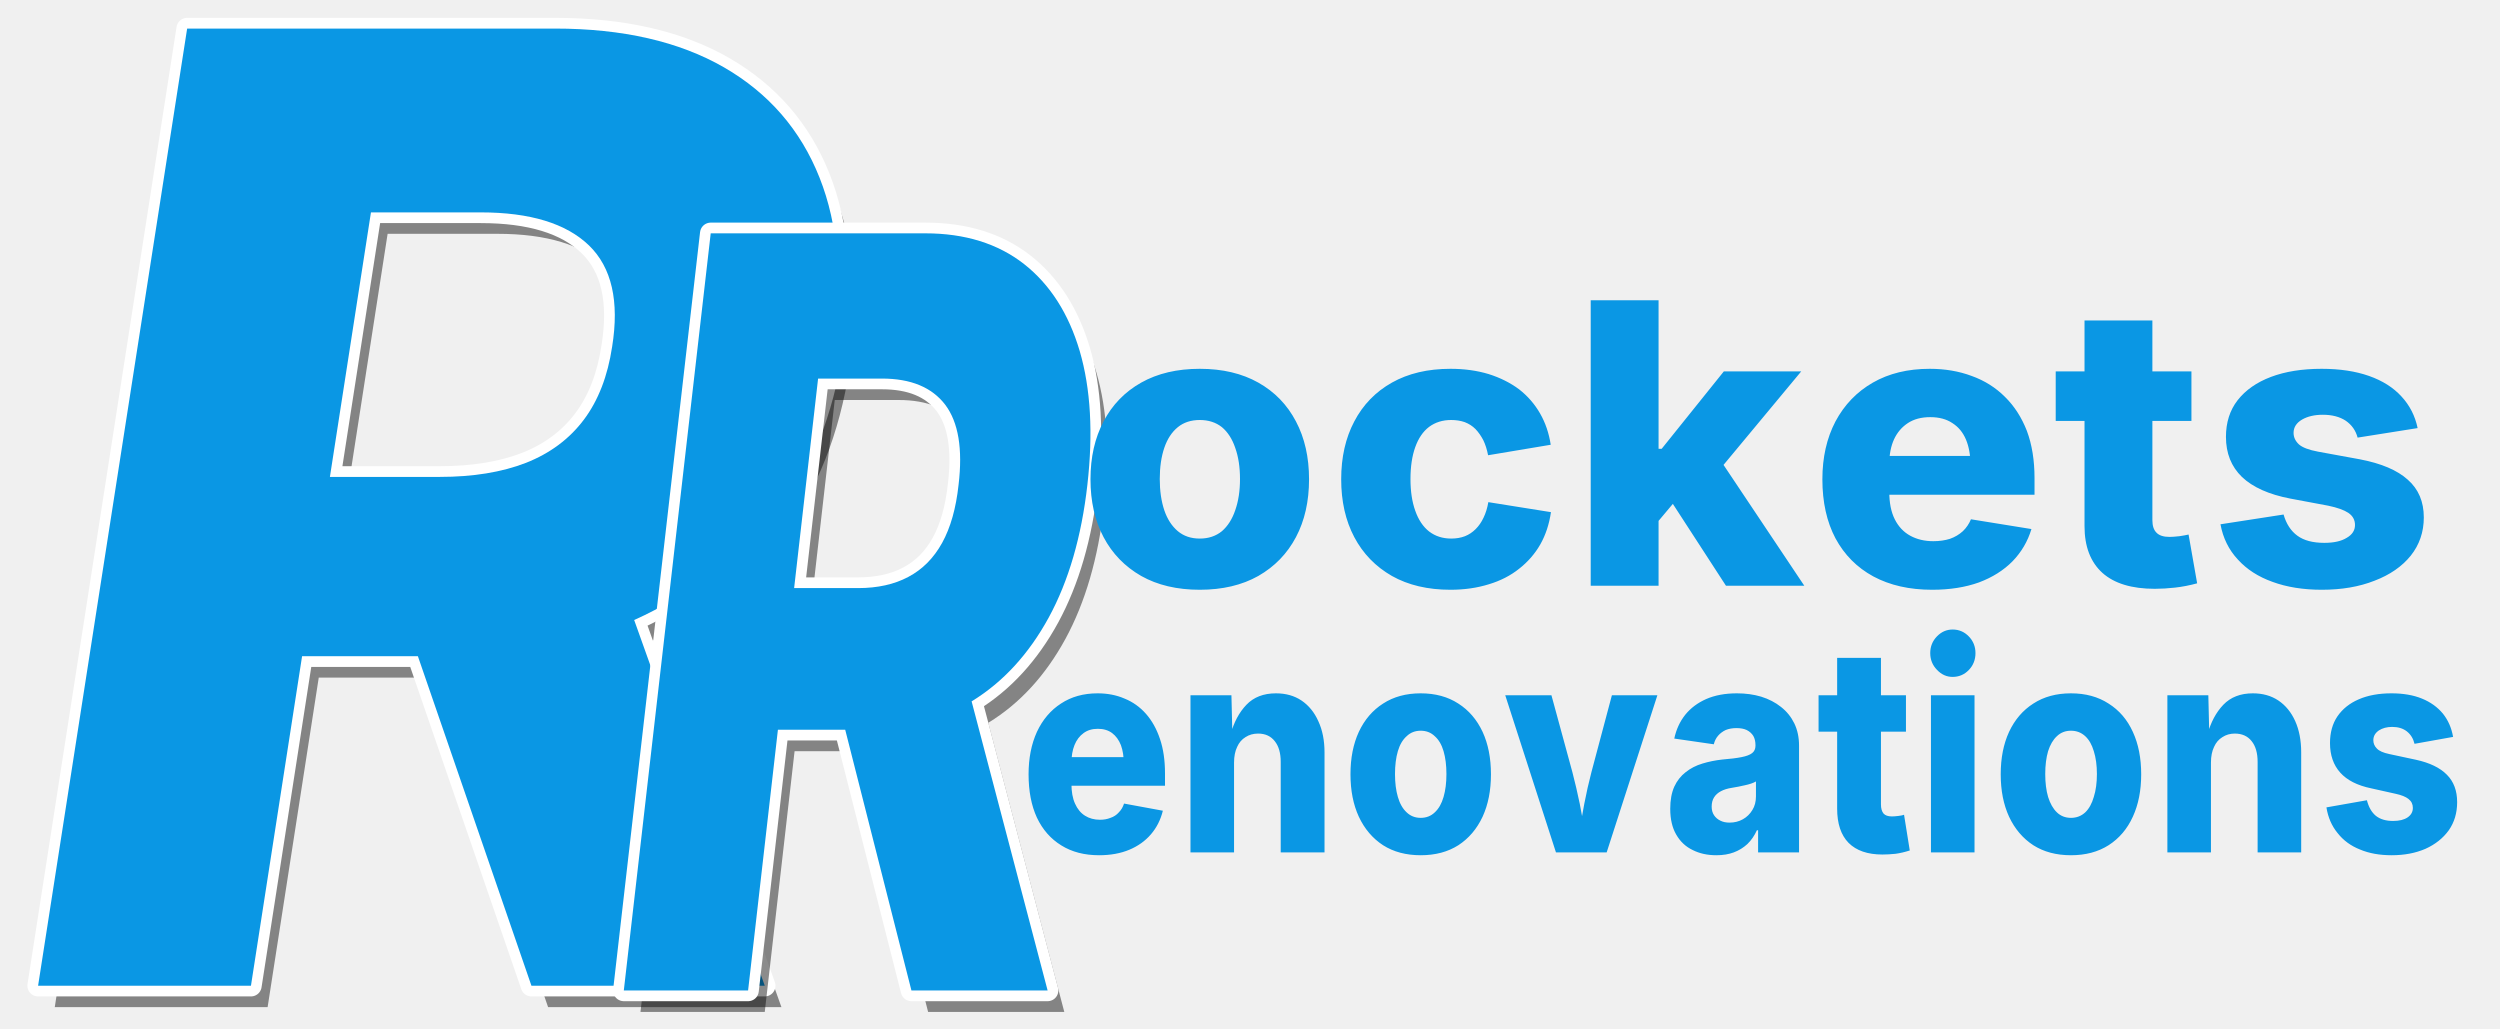
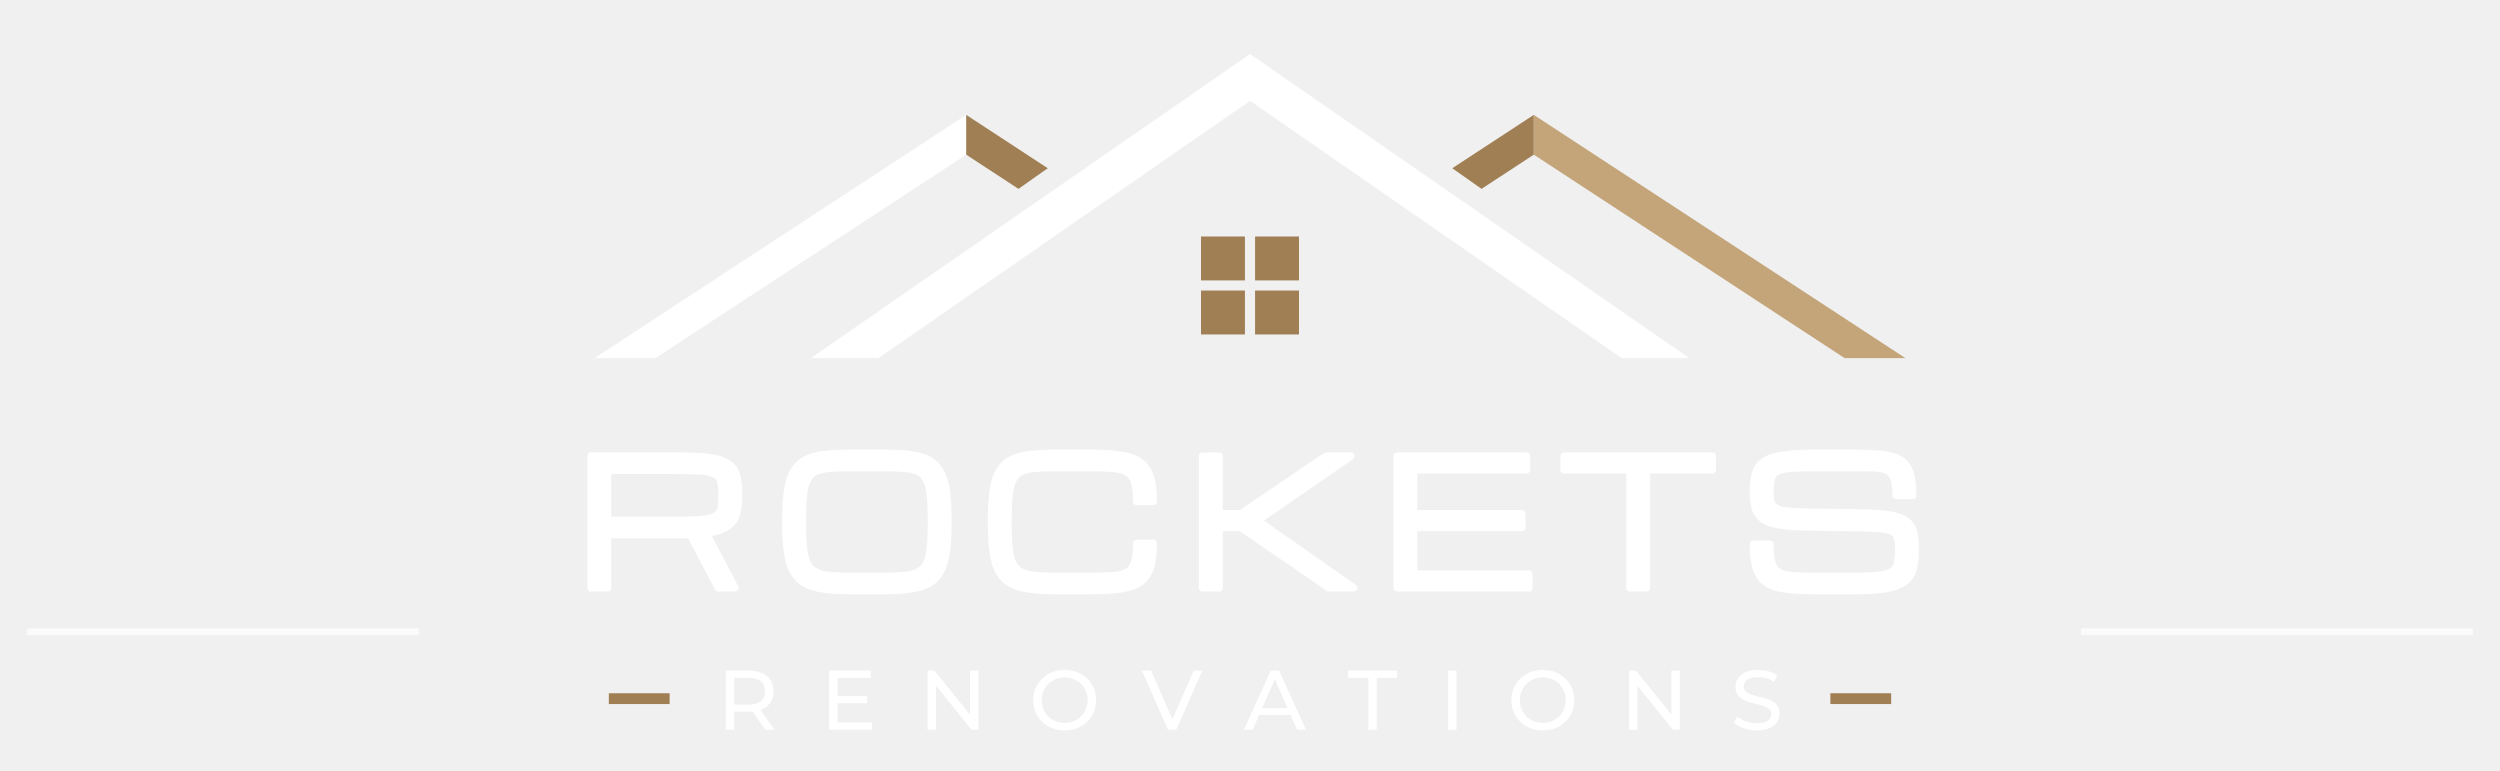
- <svg xmlns="http://www.w3.org/2000/svg" viewBox="20 30 1050 432" role="img" aria-label="Rockets Renovations">
-   <path d="M36.0 444.0 98.6 42.0H253.0Q295.8 42.0 324.1 58.3Q352.3 74.6 364.2 104.6Q376.1 134.5 369.8 175.6Q363.5 216.8 341.9 246.0Q320.4 275.1 286.6 290.3Q252.8 305.6 209.5 305.6H111.0L122.6 230.3H204.7Q225.7 230.3 240.9 224.4Q256.1 218.4 265.2 206.3Q274.3 194.2 277.1 175.6Q281.7 147.0 267.4 133.1Q253.0 119.2 221.9 119.2H175.8L125.4 444.0ZM243.2 444.0 179.9 260.3H275.6L341.2 444.0Z" transform="translate(7 9)" fill="#000000" opacity=".45" />
-   <path d="M36.0 444.0 98.6 42.0H253.0Q295.8 42.0 324.1 58.3Q352.3 74.6 364.2 104.6Q376.1 134.5 369.8 175.6Q363.5 216.8 341.9 246.0Q320.4 275.1 286.6 290.3Q252.8 305.6 209.5 305.6H111.0L122.6 230.3H204.7Q225.7 230.3 240.9 224.4Q256.1 218.4 265.2 206.3Q274.3 194.2 277.1 175.6Q281.7 147.0 267.4 133.1Q253.0 119.2 221.9 119.2H175.8L125.4 444.0ZM243.2 444.0 179.9 260.3H275.6L341.2 444.0Z" fill="#0a97e4" stroke="#ffffff" stroke-width="9" stroke-linejoin="round" paint-order="stroke" />
-   <path d="M282.0 446.0 318.5 128.0H408.6Q433.6 128.0 450.1 140.9Q466.5 153.8 473.5 177.5Q480.4 201.2 476.7 233.6Q473.0 266.3 460.5 289.3Q447.9 312.4 428.2 324.5Q408.5 336.5 383.2 336.5H325.7L332.5 277.0H380.4Q392.7 277.0 401.5 272.3Q410.4 267.6 415.7 258.0Q421.0 248.4 422.6 233.6Q425.3 211.0 417.0 200.0Q408.6 189.0 390.4 189.0H363.6L334.2 446.0ZM402.8 446.0 365.9 300.7H421.8L460.0 446.0Z" transform="translate(7 9)" fill="#000000" opacity=".45" />
-   <path d="M282.0 446.0 318.5 128.0H408.6Q433.6 128.0 450.1 140.9Q466.5 153.8 473.5 177.5Q480.4 201.2 476.7 233.6Q473.0 266.3 460.5 289.3Q447.9 312.4 428.2 324.5Q408.5 336.5 383.2 336.5H325.7L332.5 277.0H380.4Q392.7 277.0 401.5 272.3Q410.4 267.6 415.7 258.0Q421.0 248.4 422.6 233.6Q425.3 211.0 417.0 200.0Q408.6 189.0 390.4 189.0H363.6L334.2 446.0ZM402.8 446.0 365.9 300.7H421.8L460.0 446.0Z" fill="#0a97e4" stroke="#ffffff" stroke-width="9" stroke-linejoin="round" paint-order="stroke" />
-   <path d="M523.9 277.7Q509.6 277.7 499.3 271.9Q489.0 266.0 483.5 255.6Q478.0 245.2 478.0 231.3Q478.0 217.4 483.5 207.0Q489.0 196.5 499.3 190.7Q509.6 184.9 523.9 184.9Q538.2 184.9 548.5 190.7Q558.8 196.5 564.3 207.0Q569.8 217.4 569.8 231.3Q569.8 245.2 564.3 255.6Q558.8 266.0 548.5 271.9Q538.2 277.7 523.9 277.7ZM523.9 256.2Q529.4 256.2 533.2 253.1Q536.9 249.9 538.8 244.3Q540.8 238.6 540.8 231.2Q540.8 223.7 538.8 218.1Q536.9 212.5 533.2 209.4Q529.4 206.4 523.9 206.4Q518.4 206.4 514.7 209.4Q510.9 212.5 509.0 218.1Q507.1 223.7 507.1 231.2Q507.1 238.6 509.0 244.3Q510.9 249.9 514.7 253.1Q518.4 256.2 523.9 256.2ZM629.2 277.7Q614.9 277.7 604.6 271.9Q594.3 266.0 588.8 255.6Q583.3 245.2 583.3 231.3Q583.3 217.4 588.8 207.0Q594.3 196.5 604.6 190.7Q614.9 184.9 629.2 184.9Q637.9 184.9 645.2 187.1Q652.5 189.4 658.0 193.5Q663.4 197.7 666.8 203.6Q670.2 209.5 671.3 216.8L645.0 221.2Q644.3 217.6 643.0 214.9Q641.6 212.2 639.7 210.2Q637.8 208.3 635.2 207.3Q632.6 206.4 629.5 206.4Q624.1 206.4 620.2 209.3Q616.4 212.2 614.4 217.8Q612.4 223.4 612.4 231.2Q612.4 238.9 614.4 244.5Q616.4 250.2 620.2 253.2Q624.1 256.2 629.5 256.2Q632.7 256.2 635.3 255.2Q637.8 254.2 639.8 252.2Q641.8 250.2 643.1 247.4Q644.5 244.5 645.1 240.9L671.4 245.1Q670.3 252.7 666.9 258.7Q663.5 264.6 658.0 268.9Q652.6 273.2 645.3 275.4Q637.9 277.7 629.2 277.7ZM713.8 252.1V218.5H717.9L744.0 186.0H776.5L738.2 232.1H730.6ZM688.1 276.0V156.1H716.6V276.0ZM744.9 276.0 720.5 238.4 739.3 218.4 777.8 276.0ZM831.5 277.7Q817.2 277.7 806.8 272.1Q796.5 266.5 790.9 256.1Q785.4 245.7 785.4 231.3Q785.4 217.5 790.9 207.0Q796.5 196.5 806.6 190.7Q816.7 184.9 830.5 184.9Q840.1 184.9 848.1 187.9Q856.2 190.8 862.1 196.7Q868.0 202.5 871.3 211.0Q874.5 219.6 874.5 230.8V237.8H795.6V221.5H860.9L847.6 225.4Q847.6 219.1 845.7 214.6Q843.8 210.1 840.0 207.7Q836.3 205.2 830.7 205.2Q825.1 205.2 821.3 207.7Q817.5 210.2 815.5 214.5Q813.5 218.9 813.5 224.8V236.6Q813.5 243.5 815.8 248.1Q818.1 252.7 822.3 255.0Q826.5 257.3 832.0 257.3Q835.8 257.3 839.0 256.3Q842.1 255.2 844.4 253.1Q846.6 251.0 847.8 248.1L873.2 252.2Q870.9 259.9 865.3 265.7Q859.7 271.4 851.2 274.6Q842.6 277.7 831.5 277.7ZM940.4 186.0V206.8H883.4V186.0ZM895.5 164.6H924.0V248.5Q924.0 252.0 925.7 253.7Q927.4 255.5 931.2 255.5Q932.7 255.5 935.4 255.2Q938.0 254.8 939.2 254.5L942.8 275.0Q938.0 276.3 933.5 276.8Q929.0 277.3 925.0 277.3Q910.5 277.3 903.0 270.6Q895.5 263.8 895.5 251.0ZM995.2 277.7Q983.5 277.7 974.5 274.4Q965.5 271.2 959.9 265.0Q954.2 258.9 952.6 250.2L979.1 246.1Q980.8 252.0 984.9 255.0Q989.0 258.0 996.2 258.0Q1002.2 258.0 1005.6 255.9Q1009.1 253.9 1009.1 250.5Q1009.1 247.3 1006.3 245.4Q1003.6 243.6 997.9 242.4L981.9 239.4Q968.4 236.8 961.6 230.3Q954.9 223.8 954.9 213.5Q954.9 204.4 959.8 198.1Q964.8 191.7 973.8 188.3Q982.8 184.9 995.1 184.9Q1006.5 184.9 1015.0 187.9Q1023.5 190.9 1028.6 196.5Q1033.8 202.1 1035.4 209.8L1010.2 213.8Q1009.0 209.3 1005.2 206.7Q1001.4 204.2 995.6 204.2Q990.4 204.2 986.9 206.2Q983.3 208.3 983.3 211.8Q983.3 214.5 985.5 216.6Q987.7 218.6 993.6 219.7L1011.1 222.9Q1024.7 225.5 1031.3 231.5Q1038.0 237.4 1038.0 247.3Q1038.0 256.5 1032.5 263.4Q1027.0 270.2 1017.3 273.9Q1007.7 277.7 995.2 277.7Z" fill="#0a97e4" />
-   <path d="M481.6 389.2Q472.4 389.2 465.8 385.1Q459.1 381.0 455.5 373.4Q452.0 365.8 452.0 355.2Q452.0 345.1 455.5 337.4Q459.1 329.7 465.6 325.5Q472.1 321.2 481.0 321.2Q487.2 321.2 492.3 323.4Q497.5 325.5 501.3 329.8Q505.1 334.1 507.2 340.4Q509.3 346.6 509.3 354.8V360.0H458.5V348.0H500.6L492.0 350.9Q492.0 346.3 490.8 343.0Q489.5 339.7 487.1 337.9Q484.7 336.1 481.1 336.1Q477.5 336.1 475.1 337.9Q472.6 339.7 471.3 342.9Q470.0 346.1 470.0 350.5V359.1Q470.0 364.2 471.5 367.5Q473.0 370.9 475.7 372.6Q478.4 374.3 482.0 374.3Q484.4 374.3 486.4 373.5Q488.5 372.8 489.9 371.2Q491.4 369.7 492.1 367.5L508.4 370.5Q507.0 376.2 503.4 380.4Q499.8 384.6 494.3 386.9Q488.8 389.2 481.6 389.2ZM538.3 350.3V388.0H520.0V322.0H537.2L537.6 338.6H536.8Q538.9 330.8 543.5 326.0Q548.1 321.2 555.9 321.2Q562.1 321.2 566.6 324.2Q571.2 327.3 573.7 332.9Q576.3 338.5 576.3 346.0V388.0H557.9V350.0Q557.9 344.4 555.4 341.3Q552.9 338.1 548.4 338.1Q545.4 338.1 543.1 339.6Q540.8 341.0 539.6 343.7Q538.3 346.4 538.3 350.3ZM616.7 389.2Q607.5 389.2 600.9 385.0Q594.3 380.7 590.7 373.0Q587.2 365.4 587.2 355.2Q587.2 345.0 590.7 337.4Q594.3 329.7 600.9 325.5Q607.5 321.2 616.7 321.2Q625.9 321.2 632.5 325.5Q639.1 329.7 642.7 337.4Q646.2 345.0 646.2 355.2Q646.2 365.4 642.7 373.0Q639.1 380.7 632.5 385.0Q625.9 389.2 616.7 389.2ZM616.7 373.5Q620.2 373.5 622.6 371.2Q625.1 368.9 626.3 364.7Q627.5 360.6 627.5 355.1Q627.5 349.6 626.3 345.5Q625.1 341.4 622.6 339.2Q620.2 336.9 616.7 336.9Q613.2 336.9 610.8 339.2Q608.3 341.4 607.1 345.5Q605.9 349.6 605.9 355.1Q605.9 360.6 607.1 364.7Q608.3 368.9 610.8 371.2Q613.2 373.5 616.7 373.5ZM673.5 388.0 652.2 322.0H671.6L680.4 354.3Q682.1 360.8 683.5 367.6Q684.8 374.4 686.1 381.9H682.8Q684.1 374.4 685.4 367.6Q686.7 360.8 688.4 354.3L697.0 322.0H716.1L694.8 388.0ZM740.9 389.2Q735.2 389.2 730.9 387.0Q726.5 384.9 724.0 380.5Q721.5 376.2 721.5 369.7Q721.5 364.2 723.2 360.4Q724.9 356.7 728.0 354.3Q731.0 351.9 735.0 350.7Q738.9 349.5 743.4 349.0Q748.4 348.6 751.4 348.0Q754.5 347.4 755.9 346.3Q757.3 345.2 757.3 343.2V343.0Q757.3 340.7 756.4 339.1Q755.4 337.5 753.6 336.6Q751.9 335.8 749.3 335.8Q746.8 335.8 744.8 336.6Q742.9 337.5 741.6 339.0Q740.3 340.5 739.8 342.6L723.2 340.2Q724.4 334.5 727.8 330.2Q731.2 326.0 736.6 323.6Q742.1 321.2 749.5 321.2Q755.0 321.2 759.7 322.6Q764.5 324.1 768.0 326.9Q771.6 329.7 773.6 333.8Q775.6 337.9 775.6 343.2V388.0H758.4V378.7H757.9Q756.3 382.2 753.9 384.5Q751.4 386.8 748.2 388.0Q745.0 389.2 740.9 389.2ZM746.4 375.5Q749.5 375.5 752.0 374.1Q754.5 372.7 756.0 370.2Q757.5 367.8 757.5 364.5V358.2Q756.7 358.7 755.5 359.1Q754.3 359.5 752.9 359.8Q751.5 360.1 750.1 360.4Q748.7 360.7 747.3 360.9Q744.7 361.3 742.8 362.3Q740.9 363.3 739.9 364.9Q738.9 366.5 738.9 368.8Q738.9 370.9 739.9 372.4Q740.9 373.9 742.6 374.7Q744.2 375.5 746.4 375.5ZM820.5 322.0V337.3H783.8V322.0ZM791.6 306.3H810.0V367.8Q810.0 370.4 811.1 371.7Q812.2 372.9 814.6 372.9Q815.6 372.9 817.3 372.7Q819.0 372.5 819.7 372.2L822.1 387.2Q819.0 388.2 816.1 388.6Q813.2 388.9 810.6 388.9Q801.3 388.9 796.4 384.0Q791.6 379.1 791.6 369.6ZM831.0 388.0V322.0H849.3V388.0ZM840.1 314.3Q836.3 314.3 833.5 311.3Q830.7 308.4 830.7 304.3Q830.7 300.2 833.5 297.3Q836.3 294.4 840.1 294.4Q844.1 294.4 846.9 297.3Q849.7 300.2 849.7 304.3Q849.7 308.5 846.9 311.4Q844.1 314.3 840.1 314.3ZM889.8 389.2Q880.6 389.2 874.0 385.0Q867.4 380.7 863.8 373.0Q860.3 365.4 860.3 355.2Q860.3 345.0 863.8 337.4Q867.4 329.7 874.0 325.5Q880.6 321.2 889.8 321.2Q899.0 321.2 905.6 325.5Q912.3 329.7 915.8 337.4Q919.3 345.0 919.3 355.2Q919.3 365.4 915.8 373.0Q912.3 380.7 905.6 385.0Q899.0 389.2 889.8 389.2ZM889.8 373.5Q893.3 373.5 895.8 371.2Q898.2 368.9 899.4 364.7Q900.7 360.6 900.7 355.1Q900.7 349.6 899.4 345.5Q898.2 341.4 895.8 339.2Q893.3 336.9 889.8 336.9Q886.3 336.9 883.9 339.2Q881.5 341.4 880.2 345.5Q879.0 349.6 879.0 355.1Q879.0 360.6 880.2 364.7Q881.5 368.9 883.9 371.2Q886.3 373.5 889.8 373.5ZM948.6 350.3V388.0H930.3V322.0H947.5L947.9 338.6H947.1Q949.2 330.8 953.8 326.0Q958.4 321.2 966.2 321.2Q972.4 321.2 976.9 324.2Q981.5 327.3 984.0 332.9Q986.5 338.5 986.5 346.0V388.0H968.2V350.0Q968.2 344.4 965.7 341.3Q963.2 338.1 958.6 338.1Q955.7 338.1 953.4 339.6Q951.1 341.0 949.9 343.7Q948.6 346.4 948.6 350.3ZM1024.5 389.2Q1016.9 389.2 1011.2 386.8Q1005.4 384.5 1001.8 379.9Q998.1 375.4 997.1 369.1L1014.1 366.1Q1015.2 370.4 1017.8 372.6Q1020.5 374.8 1025.1 374.8Q1029.0 374.8 1031.2 373.3Q1033.4 371.8 1033.4 369.3Q1033.4 367.0 1031.6 365.6Q1029.9 364.2 1026.2 363.4L1015.9 361.1Q1007.2 359.3 1002.9 354.5Q998.6 349.7 998.6 342.1Q998.6 335.5 1001.7 330.9Q1004.9 326.2 1010.7 323.7Q1016.5 321.2 1024.4 321.2Q1031.8 321.2 1037.2 323.4Q1042.6 325.6 1046.0 329.7Q1049.3 333.8 1050.3 339.5L1034.1 342.4Q1033.3 339.1 1030.9 337.2Q1028.5 335.3 1024.7 335.3Q1021.4 335.3 1019.1 336.8Q1016.8 338.4 1016.8 340.9Q1016.8 342.9 1018.3 344.4Q1019.7 345.9 1023.5 346.7L1034.7 349.1Q1043.4 351.0 1047.7 355.4Q1052.0 359.7 1052.0 366.9Q1052.0 373.7 1048.5 378.7Q1044.9 383.7 1038.7 386.5Q1032.5 389.2 1024.5 389.2Z" fill="#0a97e4" />
+ <svg xmlns="http://www.w3.org/2000/svg" viewBox="0 0 370 114" role="img" aria-label="Rockets Renovations">
+   <mask id="m" maskUnits="userSpaceOnUse" x="0" y="-80" width="400" height="200">
+     <rect x="0" y="-80" width="400" height="200" fill="#fff" />
+     <path d="M185,3.8 L115.2,53 L115.2,60 L254.8,60 L254.8,53 Z" fill="#000" />
+   </mask>
+   <g mask="url(#m)">
+     <path d="M143,17 L88,53 L97,53 L143,22.89 Z" fill="#ffffff" />
+     <path d="M143,17 L198,53 L189,53 L143,22.89 Z" fill="#a07f55" />
+     <path d="M227,17 L172,53 L181,53 L227,22.89 Z" fill="#a07f55" />
+     <path d="M227,17 L282,53 L273,53 L227,22.89 Z" fill="#c4a57a" />
+   </g>
+   <path d="M185,8 L120,53 L130,53 L185,14.92 Z" fill="#ffffff" />
+   <path d="M185,8 L250,53 L240,53 L185,14.92 Z" fill="#ffffff" />
+   <rect x="177.75" y="35.00" width="6.50" height="6.50" fill="#a07f55" />
+   <rect x="177.75" y="43.00" width="6.50" height="6.50" fill="#a07f55" />
+   <rect x="185.75" y="35.00" width="6.50" height="6.50" fill="#a07f55" />
+   <rect x="185.75" y="43.00" width="6.50" height="6.50" fill="#a07f55" />
+   <path d="M87.479 67.5H100.529Q103.386 67.5 105.131 67.754Q106.877 68.008 107.778 68.63Q108.68 69.252 108.997 70.331Q109.315 71.41 109.315 73.061V73.568Q109.315 75.092 108.953 76.19Q108.591 77.288 107.563 77.967Q106.534 78.646 104.516 78.926L108.756 87.0H106.318L102.167 79.104Q101.913 79.116 101.64 79.116Q101.367 79.116 101.075 79.116H89.916V87.0H87.479ZM89.916 77.009H100.694Q102.865 77.009 104.116 76.863Q105.366 76.717 105.957 76.349Q106.547 75.98 106.712 75.308Q106.877 74.635 106.877 73.568V73.061Q106.877 71.854 106.649 71.156Q106.42 70.458 105.734 70.128Q105.049 69.798 103.691 69.703Q102.332 69.607 100.06 69.607H89.916ZM125.743 87.406Q122.887 87.406 121.046 87.019Q119.205 86.632 118.17 85.591Q117.136 84.55 116.723 82.595Q116.31 80.64 116.31 77.504V76.996Q116.31 74.406 116.564 72.648Q116.818 70.89 117.44 69.785Q118.062 68.681 119.135 68.097Q120.208 67.513 121.833 67.303Q123.458 67.094 125.743 67.094H130.859Q133.144 67.094 134.769 67.303Q136.394 67.513 137.467 68.097Q138.54 68.681 139.162 69.785Q139.784 70.89 140.038 72.648Q140.292 74.406 140.292 76.996V77.504Q140.292 80.64 139.879 82.595Q139.467 84.55 138.432 85.591Q137.397 86.632 135.557 87.019Q133.716 87.406 130.859 87.406ZM125.743 85.299H130.859Q132.675 85.299 133.919 85.172Q135.163 85.045 135.944 84.626Q136.725 84.207 137.137 83.356Q137.55 82.506 137.702 81.084Q137.854 79.662 137.854 77.504V76.996Q137.854 74.762 137.702 73.314Q137.55 71.867 137.137 71.029Q136.725 70.191 135.944 69.804Q135.163 69.417 133.919 69.309Q132.675 69.201 130.859 69.201H125.743Q123.928 69.201 122.683 69.309Q121.439 69.417 120.659 69.804Q119.878 70.191 119.465 71.029Q119.053 71.867 118.9 73.314Q118.748 74.762 118.748 76.996V77.504Q118.748 79.662 118.9 81.084Q119.053 82.506 119.465 83.356Q119.878 84.207 120.659 84.626Q121.439 85.045 122.683 85.172Q123.928 85.299 125.743 85.299ZM146.742 77.504V76.996Q146.742 74.406 146.996 72.648Q147.25 70.89 147.872 69.785Q148.494 68.681 149.567 68.097Q150.639 67.513 152.264 67.303Q153.889 67.094 156.175 67.094H161.291Q163.906 67.094 165.702 67.341Q167.499 67.589 168.597 68.319Q169.695 69.049 170.19 70.464Q170.685 71.88 170.685 74.216H168.248Q168.248 72.375 167.918 71.353Q167.588 70.331 166.807 69.874Q166.026 69.417 164.68 69.309Q163.335 69.201 161.291 69.201H156.175Q154.359 69.201 153.115 69.309Q151.871 69.417 151.09 69.804Q150.309 70.191 149.897 71.029Q149.484 71.867 149.332 73.314Q149.179 74.762 149.179 76.996V77.504Q149.179 79.662 149.332 81.084Q149.484 82.506 149.897 83.356Q150.309 84.207 151.09 84.626Q151.871 85.045 153.115 85.172Q154.359 85.299 156.175 85.299H161.291Q163.335 85.299 164.68 85.21Q166.026 85.121 166.807 84.689Q167.588 84.258 167.918 83.249Q168.248 82.239 168.248 80.411H170.685Q170.685 82.747 170.19 84.144Q169.695 85.54 168.597 86.245Q167.499 86.949 165.702 87.178Q163.906 87.406 161.291 87.406H156.175Q153.318 87.406 151.477 87.019Q149.636 86.632 148.602 85.591Q147.567 84.55 147.154 82.595Q146.742 80.64 146.742 77.504ZM177.986 87.0V67.5H180.423V76.031H183.661L196.267 67.5H199.923L186.111 77.047L200.33 87.0H196.673L183.673 78.062H180.423V87.0ZM206.78 87.0V67.5H225.924V69.531H209.217V76.031H225.226V78.062H209.217V84.969H226.28V87.0ZM241.235 87.0V69.531H231.485V67.5H253.423V69.531H243.673V87.0ZM281.011 81.363Q281.011 80.233 280.833 79.586Q280.655 78.938 280.033 78.627Q279.411 78.316 278.103 78.221Q276.796 78.126 274.523 78.088L267.465 77.986Q264.85 77.948 263.263 77.669Q261.676 77.39 260.863 76.787Q260.051 76.184 259.778 75.168Q259.505 74.152 259.505 72.629Q259.505 70.966 259.879 69.887Q260.254 68.808 261.238 68.198Q262.222 67.589 264.024 67.341Q265.827 67.094 268.683 67.094H274.117Q276.707 67.094 278.433 67.259Q280.16 67.424 281.176 68.021Q282.191 68.617 282.629 69.874Q283.067 71.131 283.067 73.327H280.63Q280.63 71.626 280.306 70.756Q279.982 69.887 279.24 69.569Q278.497 69.252 277.24 69.227Q275.983 69.201 274.117 69.201H268.81Q266.538 69.201 265.173 69.29Q263.808 69.379 263.11 69.696Q262.412 70.014 262.177 70.712Q261.942 71.41 261.942 72.629Q261.942 73.657 262.107 74.279Q262.272 74.901 262.85 75.225Q263.428 75.549 264.634 75.669Q265.84 75.79 267.922 75.815L275.488 75.917Q278.154 75.955 279.747 76.228Q281.341 76.501 282.134 77.11Q282.928 77.72 283.188 78.754Q283.448 79.789 283.448 81.363Q283.448 83.077 283.124 84.239Q282.801 85.4 281.874 86.099Q280.947 86.797 279.195 87.102Q277.443 87.406 274.587 87.406H268.645Q266.043 87.406 264.278 87.178Q262.514 86.949 261.466 86.257Q260.419 85.565 259.962 84.194Q259.505 82.823 259.505 80.538H261.942Q261.942 82.328 262.234 83.306Q262.526 84.283 263.256 84.708Q263.986 85.134 265.3 85.216Q266.614 85.299 268.645 85.299H274.46Q276.732 85.299 278.053 85.153Q279.373 85.007 280.008 84.594Q280.642 84.182 280.827 83.407Q281.011 82.633 281.011 81.363Z" fill="#ffffff" stroke="#ffffff" stroke-width="1.1" stroke-linejoin="round" />
+   <path d="M107.419 108.0V99.25H110.831Q112.531 99.25 113.506 100.056Q114.481 100.862 114.481 102.3Q114.481 103.25 114.044 103.931Q113.606 104.612 112.794 104.975Q111.981 105.338 110.831 105.338H108.106L108.669 104.763V108.0ZM113.269 108.0 111.044 104.825H112.381L114.631 108.0ZM108.669 104.888 108.106 104.275H110.794Q111.994 104.275 112.612 103.756Q113.231 103.237 113.231 102.3Q113.231 101.362 112.612 100.85Q111.994 100.338 110.794 100.338H108.106L108.669 99.713ZM122.706 108.0V99.25H128.881V100.338H123.956V106.912H129.056V108.0ZM123.844 104.088V103.025H128.344V104.088ZM137.281 108.0V99.25H138.306L144.094 106.438H143.556V99.25H144.806V108.0H143.781L137.994 100.812H138.531V108.0ZM157.581 108.1Q156.581 108.1 155.725 107.762Q154.869 107.425 154.244 106.819Q153.619 106.213 153.269 105.4Q152.919 104.588 152.919 103.625Q152.919 102.662 153.269 101.85Q153.619 101.037 154.244 100.431Q154.869 99.825 155.719 99.488Q156.569 99.15 157.581 99.15Q158.581 99.15 159.425 99.481Q160.269 99.812 160.9 100.419Q161.531 101.025 161.875 101.838Q162.219 102.65 162.219 103.625Q162.219 104.6 161.875 105.412Q161.531 106.225 160.9 106.831Q160.269 107.438 159.425 107.769Q158.581 108.1 157.581 108.1ZM157.581 106.987Q158.306 106.987 158.925 106.737Q159.544 106.487 160 106.031Q160.456 105.575 160.712 104.963Q160.969 104.35 160.969 103.625Q160.969 102.9 160.712 102.287Q160.456 101.675 160 101.219Q159.544 100.763 158.925 100.513Q158.306 100.263 157.581 100.263Q156.844 100.263 156.225 100.513Q155.606 100.763 155.144 101.219Q154.681 101.675 154.425 102.287Q154.169 102.9 154.169 103.625Q154.169 104.35 154.425 104.963Q154.681 105.575 155.144 106.031Q155.606 106.487 156.225 106.737Q156.844 106.987 157.581 106.987ZM172.856 108.0 169.006 99.25H170.356L173.894 107.325H173.119L176.681 99.25H177.931L174.094 108.0ZM184.106 108.0 188.069 99.25H189.306L193.281 108.0H191.969L188.431 99.95H188.931L185.394 108.0ZM185.794 105.812 186.131 104.812H191.056L191.419 105.812ZM202.519 108.0V100.338H199.519V99.25H206.756V100.338H203.756V108.0ZM214.319 108.0V99.25H215.569V108.0ZM228.344 108.1Q227.344 108.1 226.487 107.762Q225.631 107.425 225.006 106.819Q224.381 106.213 224.031 105.4Q223.681 104.588 223.681 103.625Q223.681 102.662 224.031 101.85Q224.381 101.037 225.006 100.431Q225.631 99.825 226.481 99.488Q227.331 99.15 228.344 99.15Q229.344 99.15 230.187 99.481Q231.031 99.812 231.662 100.419Q232.294 101.025 232.637 101.838Q232.981 102.65 232.981 103.625Q232.981 104.6 232.637 105.412Q232.294 106.225 231.662 106.831Q231.031 107.438 230.187 107.769Q229.344 108.1 228.344 108.1ZM228.344 106.987Q229.069 106.987 229.687 106.737Q230.306 106.487 230.762 106.031Q231.219 105.575 231.475 104.963Q231.731 104.35 231.731 103.625Q231.731 102.9 231.475 102.287Q231.219 101.675 230.762 101.219Q230.306 100.763 229.687 100.513Q229.069 100.263 228.344 100.263Q227.606 100.263 226.987 100.513Q226.369 100.763 225.906 101.219Q225.444 101.675 225.187 102.287Q224.931 102.9 224.931 103.625Q224.931 104.35 225.187 104.963Q225.444 105.575 225.906 106.031Q226.369 106.487 226.987 106.737Q227.606 106.987 228.344 106.987ZM241.094 108.0V99.25H242.119L247.906 106.438H247.369V99.25H248.619V108.0H247.594L241.806 100.812H242.344V108.0ZM259.994 108.1Q258.994 108.1 258.081 107.794Q257.169 107.487 256.644 107.0L257.106 106.025Q257.606 106.463 258.381 106.75Q259.156 107.037 259.994 107.037Q260.756 107.037 261.231 106.862Q261.706 106.688 261.931 106.381Q262.156 106.075 262.156 105.688Q262.156 105.237 261.862 104.963Q261.569 104.688 261.1 104.519Q260.631 104.35 260.069 104.225Q259.506 104.1 258.937 103.931Q258.369 103.763 257.9 103.5Q257.431 103.237 257.144 102.794Q256.856 102.35 256.856 101.65Q256.856 100.975 257.212 100.406Q257.569 99.838 258.312 99.494Q259.056 99.15 260.206 99.15Q260.969 99.15 261.719 99.35Q262.469 99.55 263.019 99.925L262.606 100.925Q262.044 100.55 261.419 100.381Q260.794 100.213 260.206 100.213Q259.469 100.213 258.994 100.4Q258.519 100.588 258.3 100.9Q258.081 101.213 258.081 101.6Q258.081 102.062 258.375 102.338Q258.669 102.612 259.137 102.775Q259.606 102.938 260.169 103.069Q260.731 103.2 261.3 103.363Q261.869 103.525 262.337 103.787Q262.806 104.05 263.094 104.487Q263.381 104.925 263.381 105.612Q263.381 106.275 263.019 106.844Q262.656 107.412 261.9 107.756Q261.144 108.1 259.994 108.1Z" fill="#ffffff" />
+   <rect x="90.106" y="102.6" width="9" height="1.6" fill="#a07f55" />
+   <rect x="270.894" y="102.6" width="9" height="1.6" fill="#a07f55" />
+   <rect x="4" y="93" width="58" height="1" fill="#ffffff" opacity=".7" />
+   <rect x="308" y="93" width="58" height="1" fill="#ffffff" opacity=".7" />
</svg>
